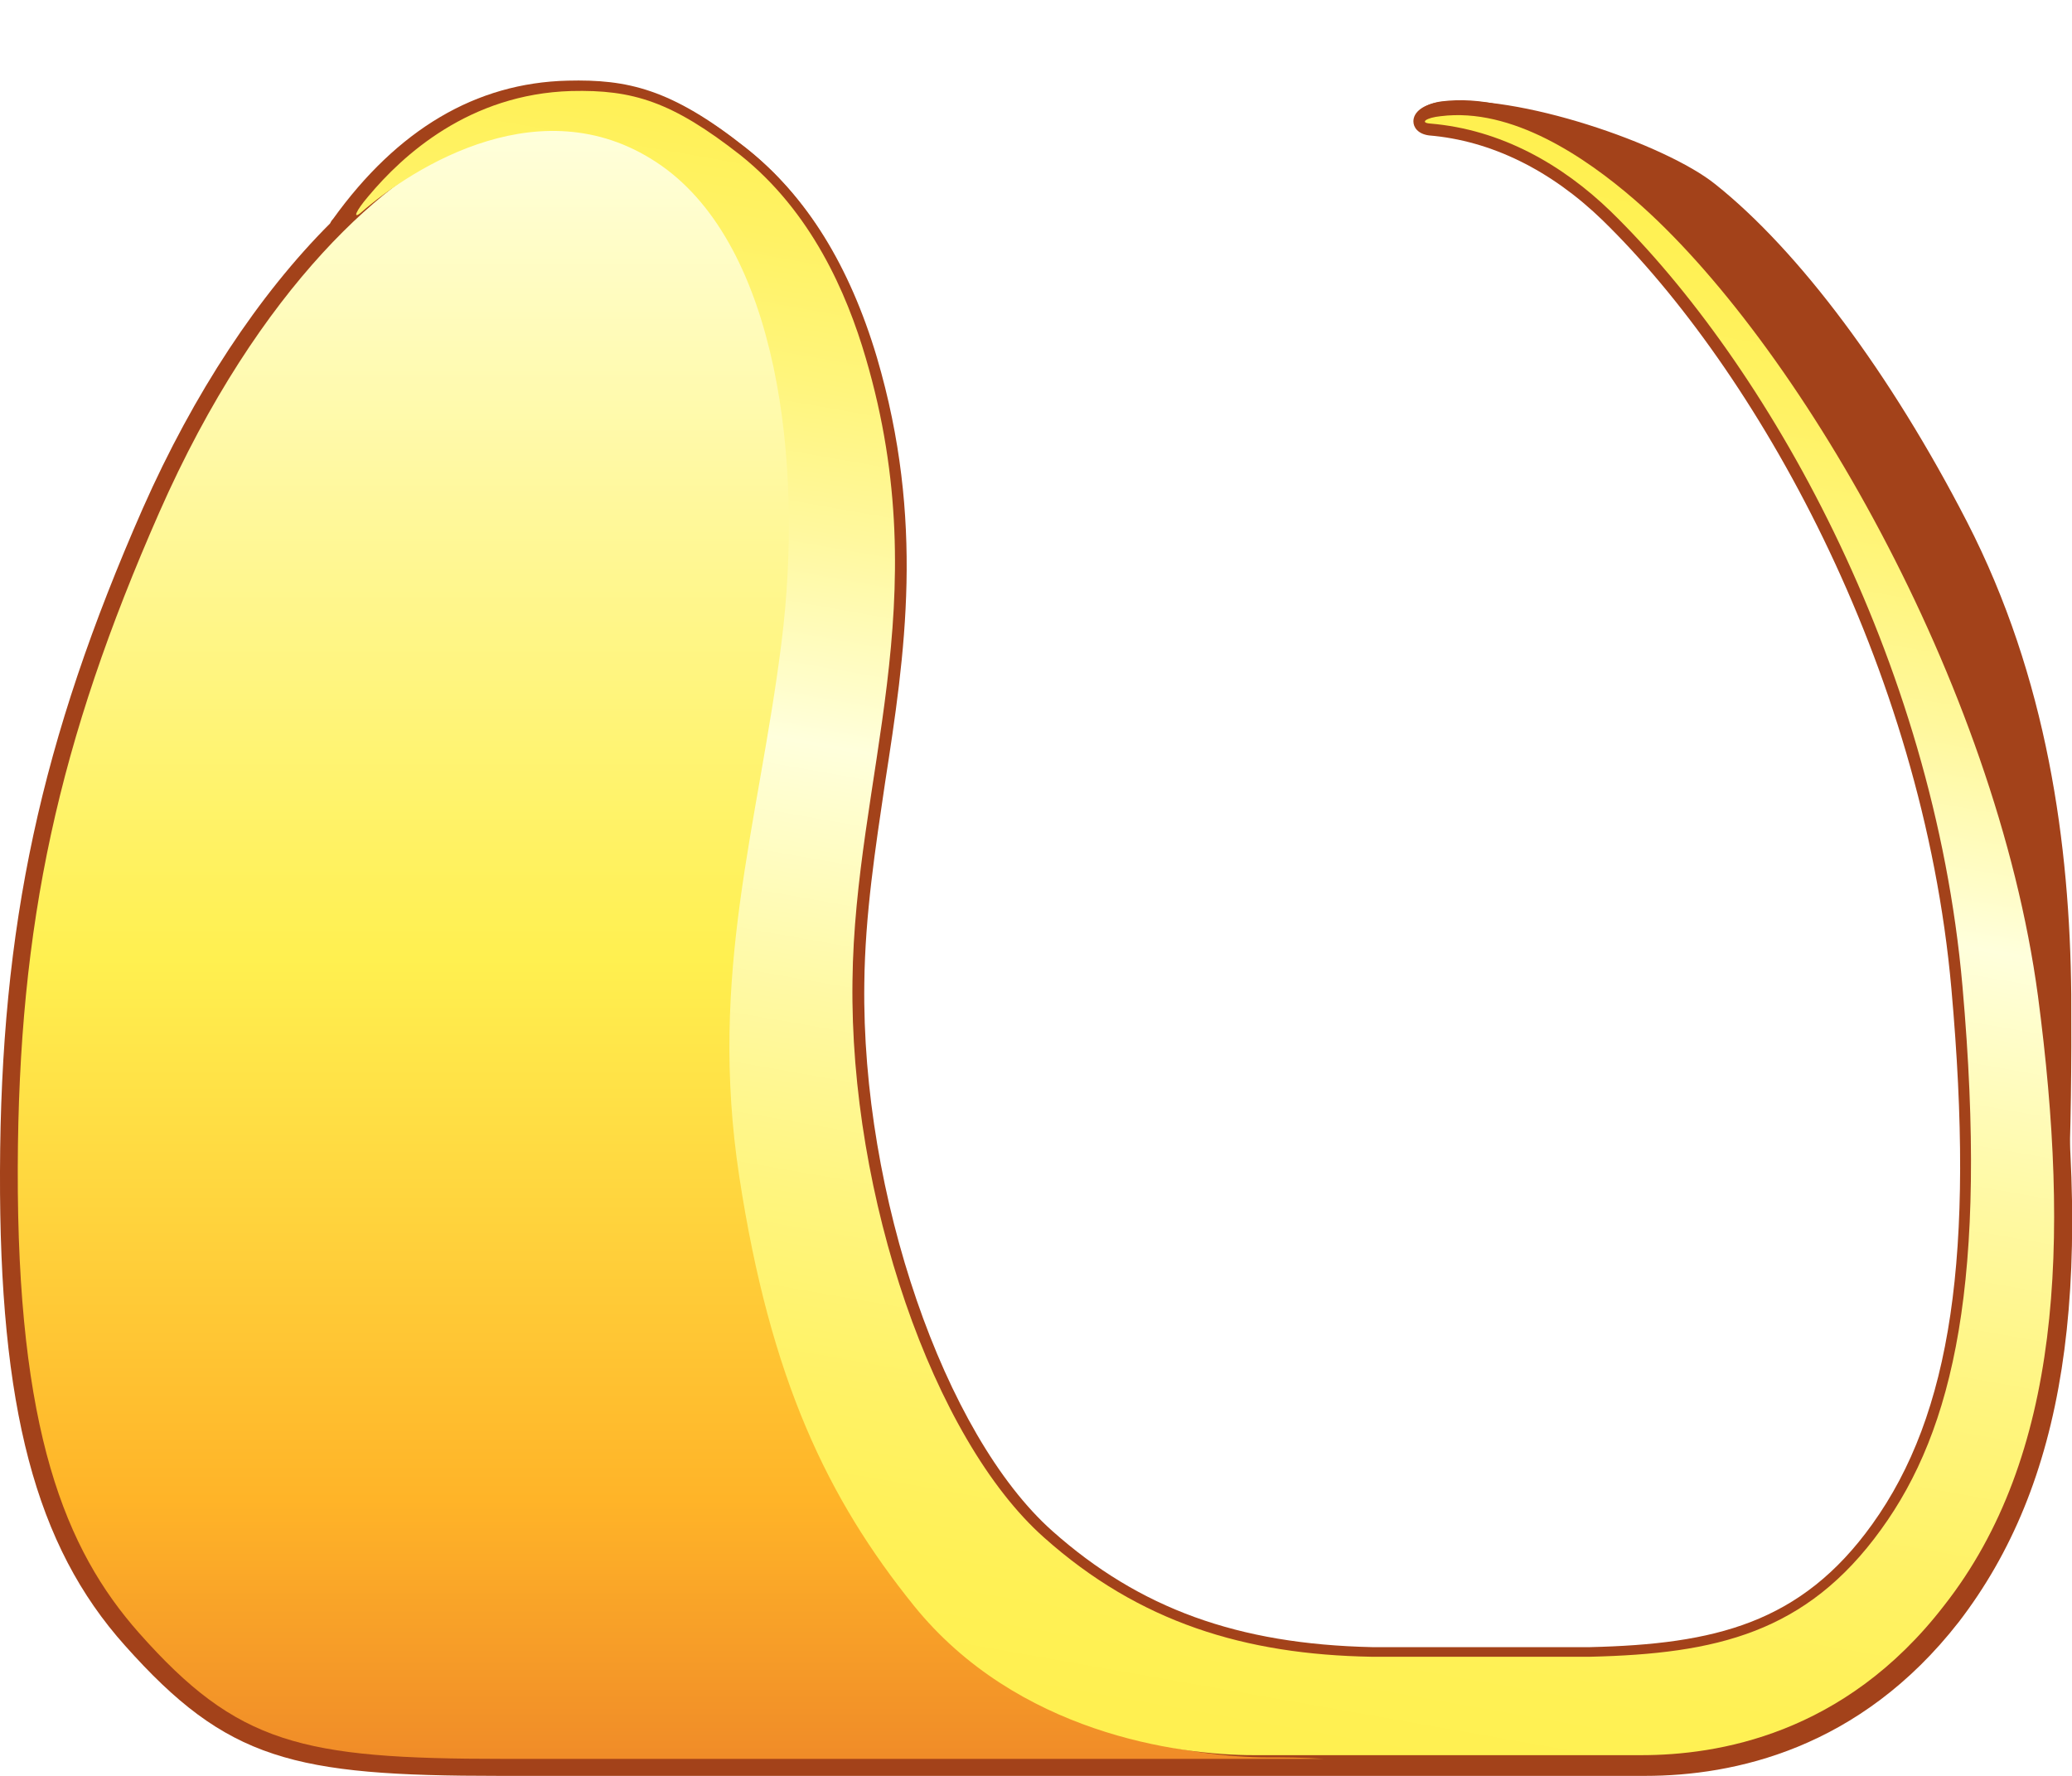
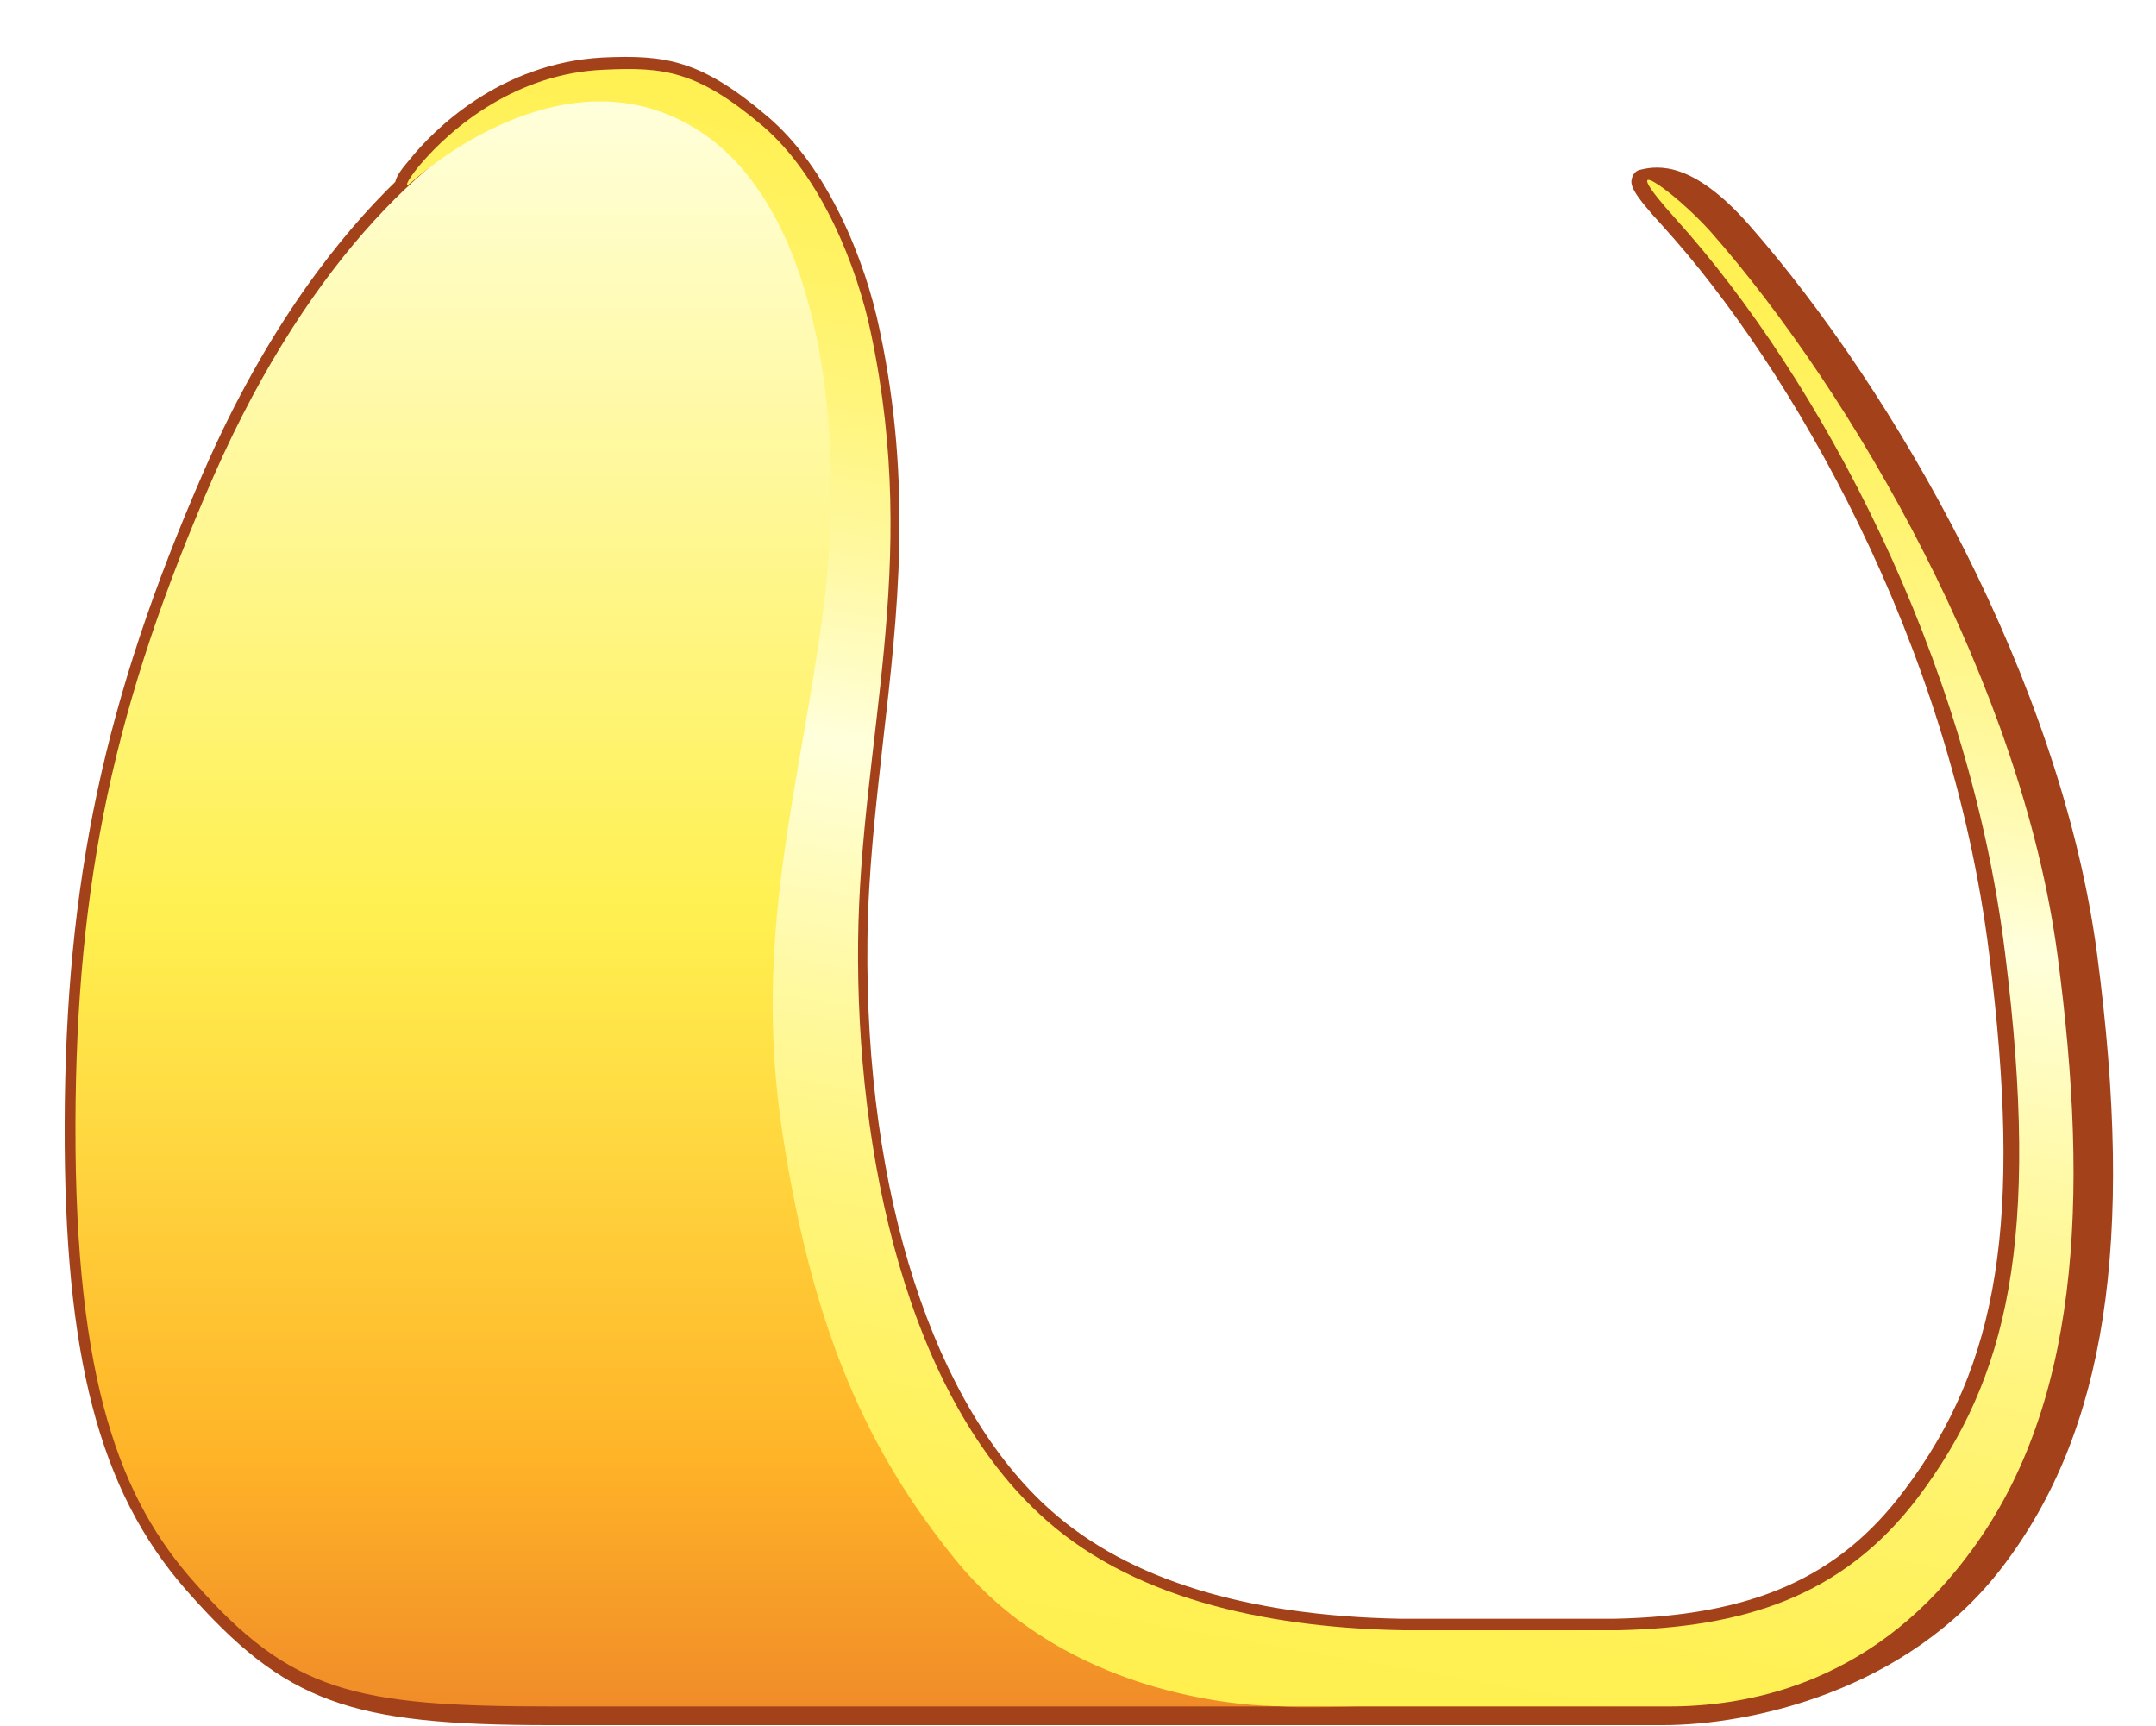
- <svg xmlns="http://www.w3.org/2000/svg" version="1.1" id="Layer_1" x="0px" y="0px" viewBox="0 0 280 240" style="enable-background:new 0 0 280 240;" xml:space="preserve">
+ <svg xmlns="http://www.w3.org/2000/svg" version="1.1" id="Layer_1" x="0px" y="0px" viewBox="0 0 300 240" style="enable-background:new 0 0 300 240;" xml:space="preserve">
  <style type="text/css">
	.st0{fill:#A3421A;}
	.st1{fill:url(#SVGID_1_);}
- 	.st2{fill:url(#SVGID_00000178914505660152718780000011173845868227840386_);}
+ 	.st2{fill:url(#SVGID_00000031190965934366277130000004573839565521117842_);}
</style>
-   <path class="st0" d="M277.8,134.9c-2.7-20.1-10.2-42.9-21.3-64.2c-10.4-20.1-22.8-36.8-34.2-45.8c-6.8-5.4-17-12.5-27.5-11.2  c-2.1,0.3-3.5,1.3-3.5,2.6c0,0.8,0.6,1.7,2.1,1.9c8.4,0.7,16.6,4.7,23.7,11.6C237.9,50,260.6,90.1,264.5,134  c3.2,36,0,57.8-10.8,72.7c-9.7,13.5-21.4,16.3-38.3,16.6c-10.2,0-29.4,0-29.7,0c-18.2-0.4-31.6-5.2-43.5-15.8  c-14.7-13-25.9-45.7-25.6-74.4c0.1-9.3,1.5-18.4,2.8-27.2c2.7-17.5,5.4-35.6-1.1-57.8c-3.7-12.4-9.6-21.9-17.6-28.2  c-10-7.9-15.9-9.2-24-9c-12.4,0.3-23,6.6-31.7,18.7c-0.2,0.2-0.3,0.4-0.4,0.6c-9.6,9.6-18.4,22.9-25.3,38.5  C5.5,100.1,0.1,125.1,0,158.3c-0.1,32,4.8,50.6,16.9,64.1C30.7,237.9,39.6,240,67.5,240l115.3,0l0,0h39.5c12,0,29-3.6,42.4-20.8  C279,200.6,283.1,174.7,277.8,134.9z" />
-   <path class="st0" d="M279.9,134.4c-0.2-20.2-3.2-42.7-14.1-63.9c-10.3-20-22.7-36.6-34-45.6c-6.7-5.4-26.9-12.4-37.3-11.1  c-2.1,0.3-3.5,1.3-3.5,2.6c0,0.8,0.6,1.7,2.1,1.9c8.4,0.7,16.5,4.7,23.5,11.5c20.6,20.1,43.2,60,47.1,103.8  c3.2,35.9,0,57.5-10.7,72.4c-9.6,13.4-21.3,16.2-38.1,16.6c-10.1,0-29.2,0-29.5,0c-18.1-0.4-31.4-5.2-43.2-15.7  c-14.6-13-25.8-45.5-25.4-74c0.1-9.3,1.5-18.3,2.8-27.1c2.7-17.4,5.4-35.4-1.1-57.5c-3.7-12.4-9.5-21.8-17.5-28.1  c-9.9-7.9-15.8-9.2-23.8-9c-12.3,0.3-22.9,6.6-31.5,18.6c-0.2,0.2-0.3,0.4-0.4,0.6C35.6,39.8,26.9,53,20.1,68.6  C6.4,99.7,1,124.6,0.9,157.7c-0.1,31.8,4.8,50.3,16.8,63.9C31.4,236.9,40.2,239,68,239l114.5,0l0,0h39.3c11.9,0,28.8-3.6,42.1-20.8  C278.1,199.8,280.1,172.7,279.9,134.4z" />
-   <linearGradient id="SVGID_1_" gradientUnits="userSpaceOnUse" x1="90.674" y1="237.48" x2="90.674" y2="16.766">
+   <path class="st0" d="M291.8,132.7c-5-37.8-28-78.2-48.5-101.5c-7.7-8.7-12.5-8.2-15-7.6c-0.6,0.1-1,0.5-1.2,1.1  c-0.3,1-0.2,1.9,4.4,6.9c17.5,19.3,39.9,57.5,45.3,101.2c4.6,36.9,1.4,57-11.8,74.5c-9.1,12.2-21.2,17.5-40.4,17.9  c-10.2,0-29.4,0-29.7,0c-21.5-0.4-37.9-5.5-48.6-15c-16.4-14.5-26-44.2-25.6-79.4c0.1-9.6,1.2-18.9,2.2-27.9c2-17.4,4.1-35.4-0.5-57  c-2-9.7-7.2-22.6-15.6-29.7c-9.3-7.9-14.2-8.6-23-8.2C69.5,8.8,60.3,18.1,57,22.2c-1.1,1.3-1.8,2.2-2,3.1  C47.7,32.4,37.3,45,28.3,65.7C14.5,97.3,9.1,122.7,9,156.3c-0.1,32.4,4.8,51.1,16.9,64.9C39.7,236.9,48.6,240,76.5,240h154.9  c12,0,34-4.6,47.3-22.1C293,199.1,297.1,172.9,291.8,132.7z" />
+   <linearGradient id="SVGID_1_" gradientUnits="userSpaceOnUse" x1="99.699" y1="2.519" x2="99.699" y2="227.003" gradientTransform="matrix(1 0 0 -1 0 240)">
    <stop offset="0" style="stop-color:#F08C28" />
    <stop offset="0.158" style="stop-color:#FFB428" />
    <stop offset="0.489" style="stop-color:#FFF050" />
    <stop offset="1" style="stop-color:#FFFFDC" />
  </linearGradient>
-   <path class="st1" d="M171.4,237.5c-10.2,0-32-3-45.9-20.2c-11.7-14.4-19.4-30.5-23.6-58c-4.2-27.5,2.6-47.5,5.7-72.1  c3.1-24.6-0.7-53.4-16.2-64.5c-12.4-8.9-23.5-5.2-26.5-4.2c-0.4,0.2-0.8,0.3-1.2,0.5c-11,4.4-28.6,19.4-42.2,50.3  c-13.6,30.9-19,55.5-19.1,88.5c-0.1,35.6,6.4,51.6,16.4,62.9c13.3,15,21.9,17,49.2,17c18.4,0,75.6,0,110.9,0c0,0,0,0,0,0  C176,237.5,173.4,237.5,171.4,237.5z" />
-   <linearGradient id="SVGID_00000101067304398638133420000004952805832235463842_" gradientUnits="userSpaceOnUse" x1="139.823" y1="233.214" x2="178.82" y2="12.053">
+   <path class="st1" d="M181.3,237.5c-10.3,0-32.4-3-46.4-20.6c-11.8-14.7-19.6-31-23.9-59s2.6-48.3,5.7-73.3s-0.7-54.4-16.3-65.6  c-12.6-9-23.7-5.4-26.8-4.3c-0.4,0.2-0.8,0.3-1.2,0.5c-11.1,4.6-28.9,19.7-42.7,51.1c-13.8,31.5-19.1,56.5-19.2,90  c-0.1,36.2,6.4,52.5,16.6,63.9c13.4,15.2,22.2,17.2,49.7,17.2c18.6,0,76.4,0,112.1,0l0,0C185.9,237.5,183.3,237.5,181.3,237.5z" />
+   <linearGradient id="SVGID_00000085247495482601637070000010163390169172810419_" gradientUnits="userSpaceOnUse" x1="149.166" y1="6.859" x2="187.172" y2="222.405" gradientTransform="matrix(1 0 0 -1 0 240)">
    <stop offset="1.837793e-03" style="stop-color:#FFF050" />
    <stop offset="8.076859e-02" style="stop-color:#FFF155" />
    <stop offset="0.179" style="stop-color:#FFF265" />
    <stop offset="0.289" style="stop-color:#FFF57E" />
    <stop offset="0.406" style="stop-color:#FFF9A2" />
    <stop offset="0.527" style="stop-color:#FFFECF" />
    <stop offset="0.559" style="stop-color:#FFFFDC" />
    <stop offset="0.596" style="stop-color:#FFFDC8" />
    <stop offset="0.686" style="stop-color:#FFF89D" />
    <stop offset="0.774" style="stop-color:#FFF57C" />
    <stop offset="0.857" style="stop-color:#FFF264" />
    <stop offset="0.933" style="stop-color:#FFF155" />
    <stop offset="0.997" style="stop-color:#FFF050" />
  </linearGradient>
-   <path style="fill:url(#SVGID_00000101067304398638133420000004952805832235463842_);" d="M275.4,134.6  c-5.7-42.4-32.8-88.8-54.5-107.6c-6.7-5.8-16.6-12.5-26.2-11.3c-2,0.2-2.9,0.9-1.4,1c9.5,0.8,17.8,5.5,24.4,11.9  c20.9,20.4,43.6,60.2,47.5,104.7c3.5,39.7-1.2,59.9-11,73.4c-10.1,14-22.3,16.8-39.3,17.2c0,0-29.5,0-29.6,0  c-17-0.3-31.3-4.6-44.2-16.1c-15-13.3-26.3-46.2-25.9-75.2c0.3-27.6,11.5-51.2,1.8-84.2c-2.6-8.9-7.4-19.8-16.9-27.4  c-9.3-7.3-14.6-8.9-22.9-8.7c-13.8,0.4-22.8,8.7-27.4,14.2c-1.8,2.1-2.1,3.1-1.1,2.3c7.2-6.3,24.9-17.5,40.7-6.4  c15.6,11,19.3,39.9,16.2,64.5c-3.1,24.6-9.9,44.6-5.7,72.1c4.2,27.5,12,43.6,23.6,58c13.9,17.2,35.7,20.2,45.9,20.2  c7.9,0,34.3,0,36.5,0c3.6,0,9.6,0,15.9,0c10.2,0,27.4-2.7,40.9-20.2C278.5,196.9,279.8,168,275.4,134.6z" />
+   <path style="fill:url(#SVGID_00000085247495482601637070000010163390169172810419_);" d="M286.3,132.9c-5-37.6-28.4-78.1-48.3-100.7  c-5.1-5.7-14.1-12-4.7-1.6c19.8,22,40.6,60.6,45.7,102c5,40,0.3,59.2-12.1,75.7c-10.6,14-24.5,18.1-41.7,18.5c0,0-29.8,0-29.9,0  c-17.2-0.3-36.6-3.7-49.7-15.3c-19.5-17.2-26.5-51.1-26.2-80.5c0.3-28.2,8.7-52,1.8-84.6c-1.9-9.2-6.9-21.9-15.1-28.9  C97,9.8,92.3,9.3,84,9.7c-12,0.5-21,7.8-25.7,13.4c-1.8,2.2-2.1,3.2-1.1,2.3c7.3-6.4,25.2-17.8,41.1-6.5  c15.7,11.2,19.5,40.6,16.3,65.6s-10,45.4-5.7,73.3s12.1,44.4,23.9,59c14,17.4,36.1,20.6,46.4,20.6c8,0,34.6,0,36.9,0  c3.7,0,9.7,0,16.1,0c10.3,0,27.7-2.7,41.3-20.6C289.4,196.2,290.8,166.8,286.3,132.9z" />
</svg>
